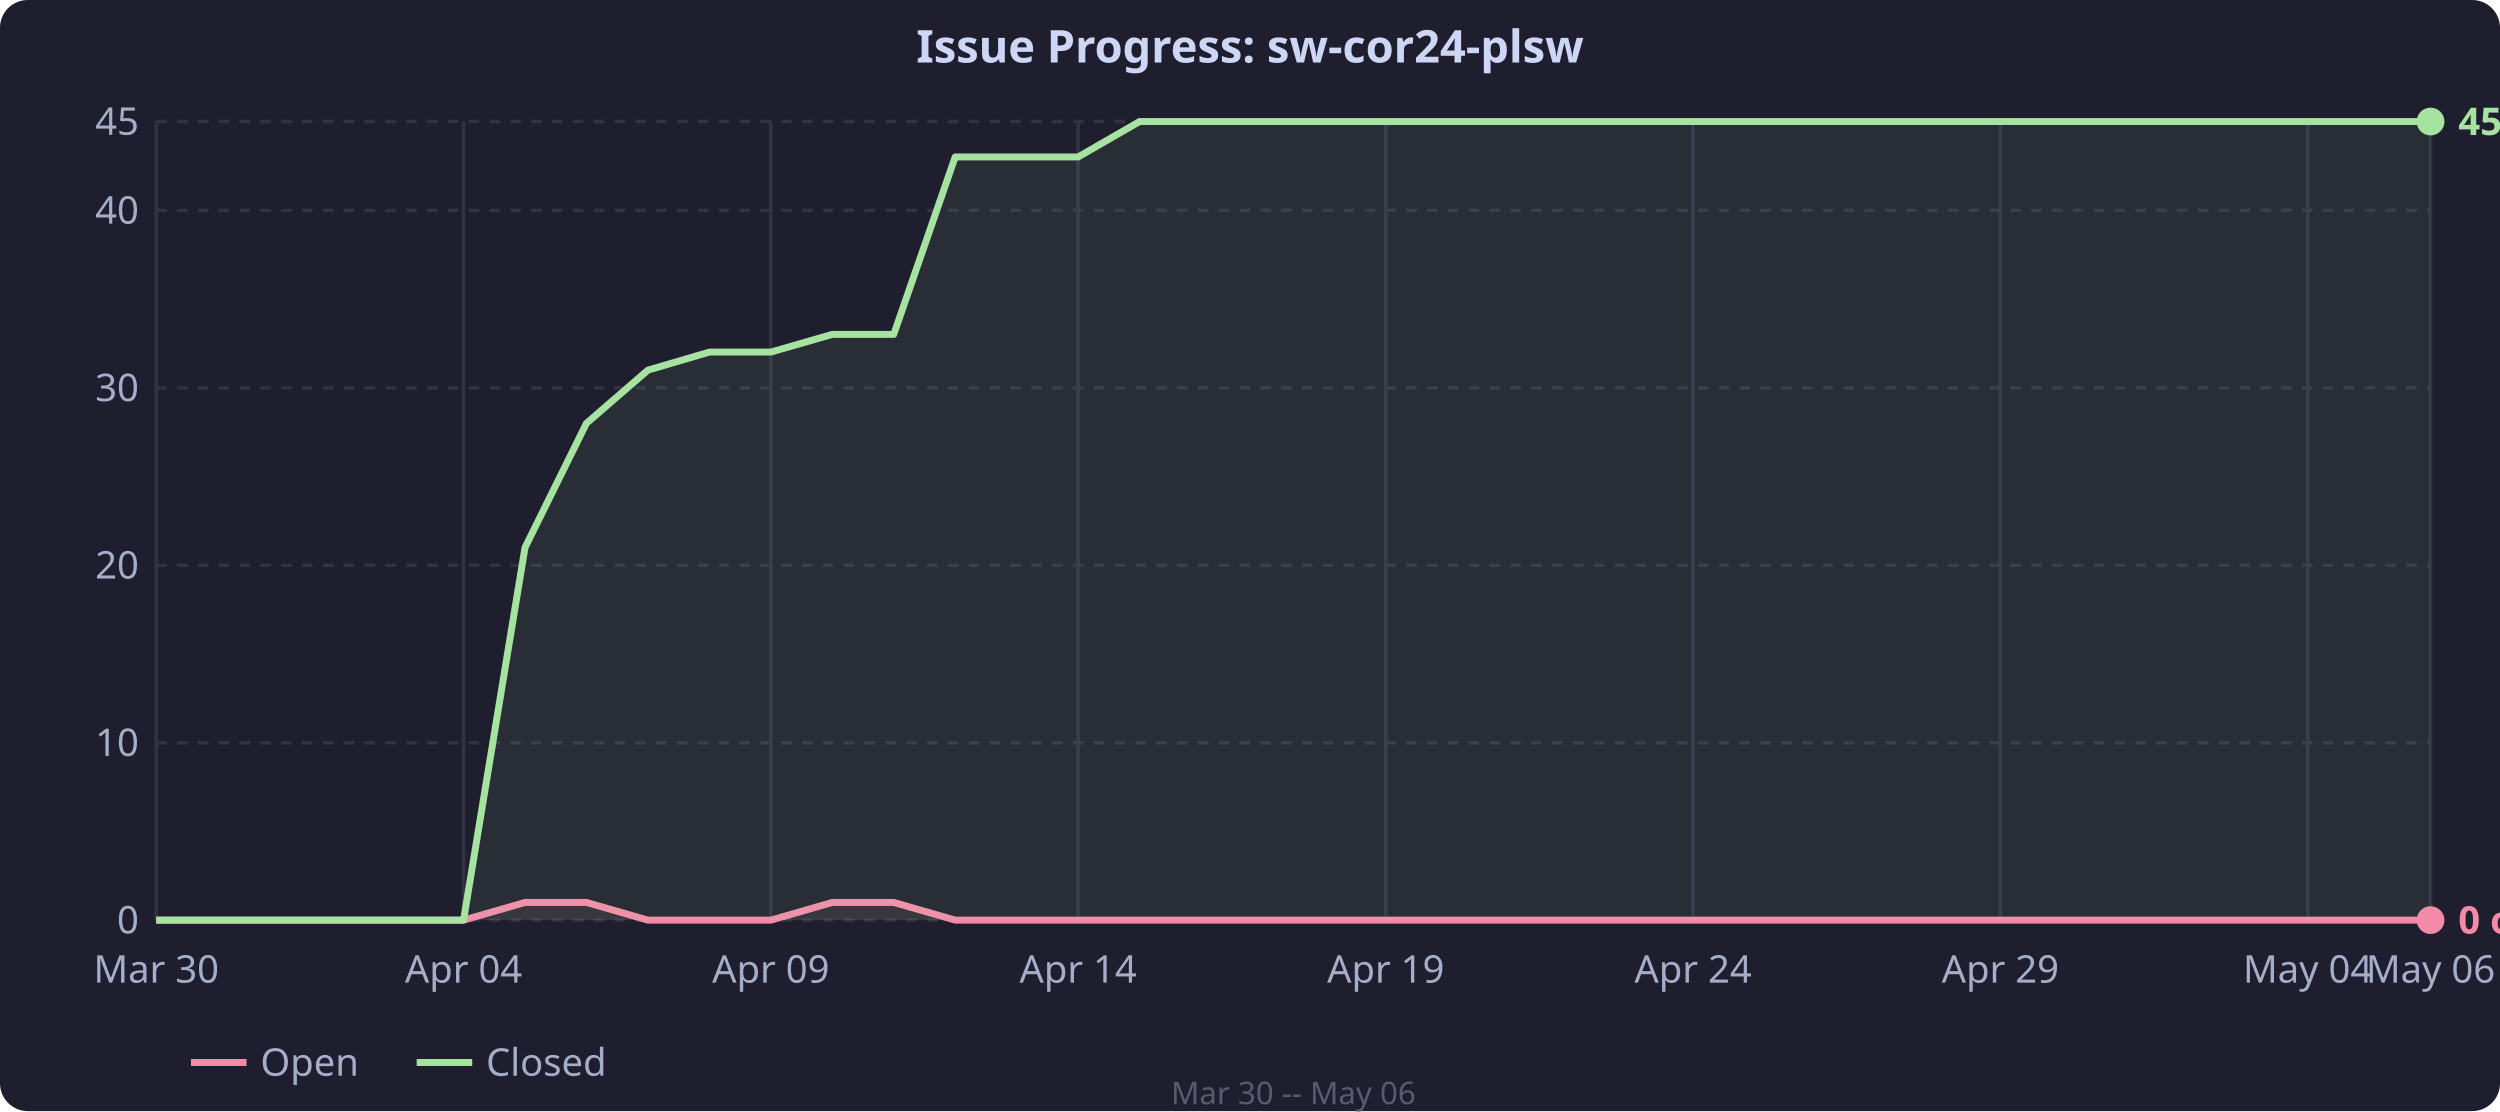
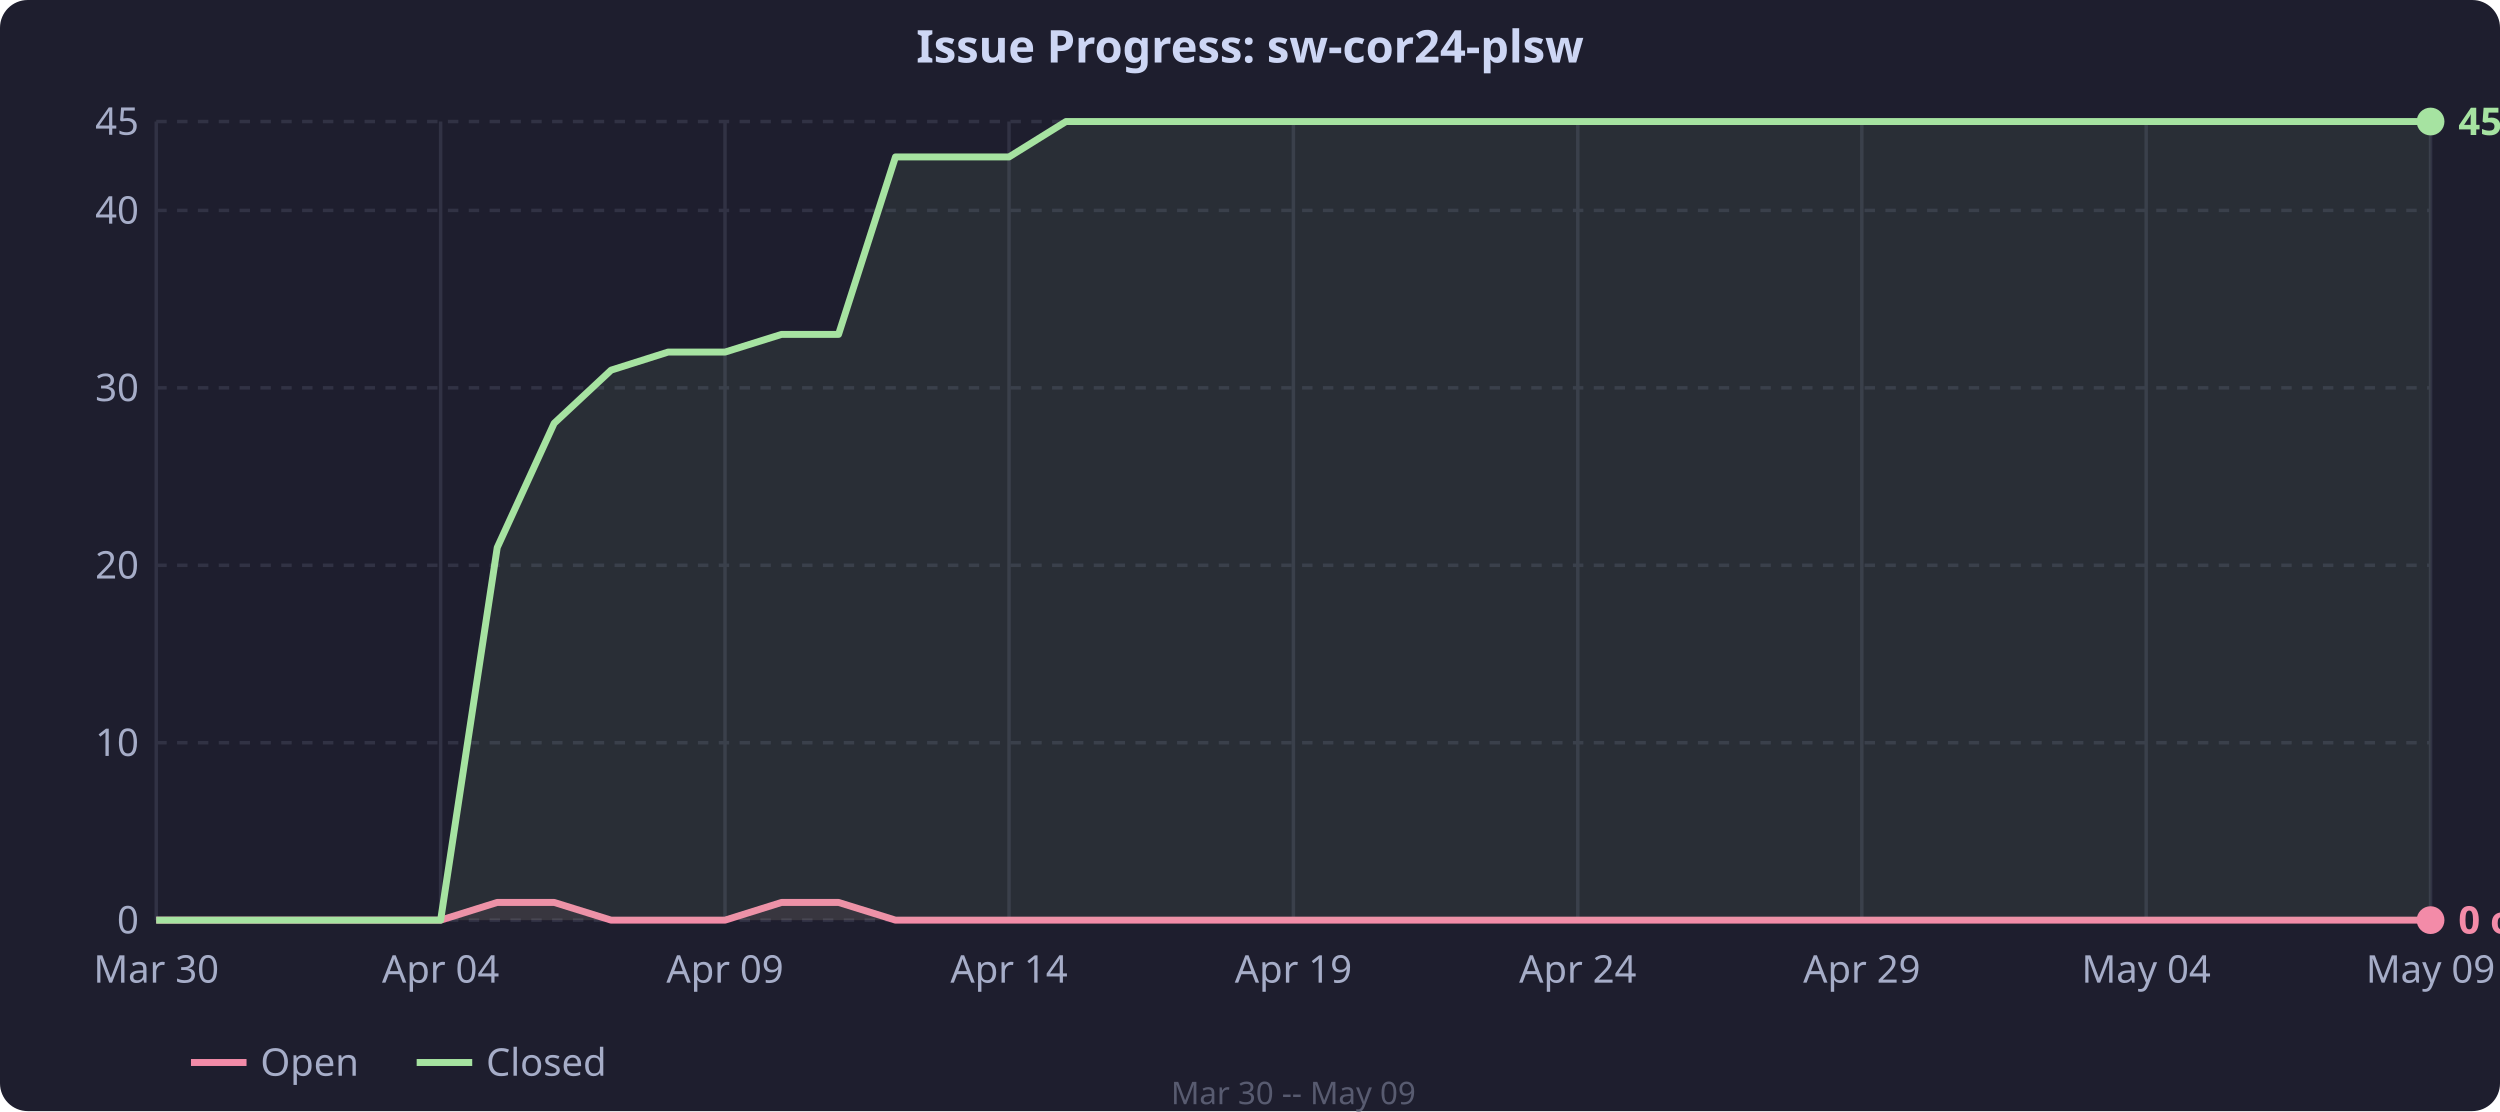
<svg xmlns="http://www.w3.org/2000/svg" viewBox="0 0 720 320" style="font-family: system-ui, sans-serif; font-size: 11px; color: #cdd6f4;">
  <rect width="720" height="320" fill="#1e1e2e" rx="8" />
  <line x1="45" y1="265.0" x2="700" y2="265.0" stroke="#313244" stroke-dasharray="3,3" />
  <text x="40" y="265.0" fill="#a6adc8" text-anchor="end" dominant-baseline="middle">0</text>
  <line x1="45" y1="213.9" x2="700" y2="213.9" stroke="#313244" stroke-dasharray="3,3" />
  <text x="40" y="213.9" fill="#a6adc8" text-anchor="end" dominant-baseline="middle">10</text>
  <line x1="45" y1="162.8" x2="700" y2="162.8" stroke="#313244" stroke-dasharray="3,3" />
  <text x="40" y="162.8" fill="#a6adc8" text-anchor="end" dominant-baseline="middle">20</text>
  <line x1="45" y1="111.7" x2="700" y2="111.7" stroke="#313244" stroke-dasharray="3,3" />
  <text x="40" y="111.7" fill="#a6adc8" text-anchor="end" dominant-baseline="middle">30</text>
  <line x1="45" y1="60.6" x2="700" y2="60.6" stroke="#313244" stroke-dasharray="3,3" />
  <text x="40" y="60.6" fill="#a6adc8" text-anchor="end" dominant-baseline="middle">40</text>
  <line x1="45" y1="35.0" x2="700" y2="35.0" stroke="#313244" stroke-dasharray="3,3" />
  <text x="40" y="35.0" fill="#a6adc8" text-anchor="end" dominant-baseline="middle">45</text>
  <text x="45.0" y="283" fill="#a6adc8" text-anchor="middle">Mar 30</text>
  <line x1="45.0" y1="35" x2="45.0" y2="265" stroke="#313244" />
-   <text x="133.5" y="283" fill="#a6adc8" text-anchor="middle">Apr 04</text>
-   <line x1="133.5" y1="35" x2="133.5" y2="265" stroke="#313244" />
-   <text x="222.0" y="283" fill="#a6adc8" text-anchor="middle">Apr 09</text>
-   <line x1="222.0" y1="35" x2="222.0" y2="265" stroke="#313244" />
-   <text x="310.5" y="283" fill="#a6adc8" text-anchor="middle">Apr 14</text>
-   <line x1="310.5" y1="35" x2="310.5" y2="265" stroke="#313244" />
-   <text x="399.1" y="283" fill="#a6adc8" text-anchor="middle">Apr 19</text>
-   <line x1="399.1" y1="35" x2="399.1" y2="265" stroke="#313244" />
-   <text x="487.6" y="283" fill="#a6adc8" text-anchor="middle">Apr 24</text>
-   <line x1="487.6" y1="35" x2="487.6" y2="265" stroke="#313244" />
-   <text x="576.1" y="283" fill="#a6adc8" text-anchor="middle">Apr 29</text>
-   <line x1="576.1" y1="35" x2="576.1" y2="265" stroke="#313244" />
-   <text x="664.6" y="283" fill="#a6adc8" text-anchor="middle">May 04</text>
-   <line x1="664.6" y1="35" x2="664.6" y2="265" stroke="#313244" />
-   <text x="700.0" y="283" fill="#a6adc8" text-anchor="middle">May 06</text>
+   <text x="126.9" y="283" fill="#a6adc8" text-anchor="middle">Apr 04</text>
+   <line x1="126.9" y1="35" x2="126.9" y2="265" stroke="#313244" />
+   <text x="208.8" y="283" fill="#a6adc8" text-anchor="middle">Apr 09</text>
+   <line x1="208.8" y1="35" x2="208.8" y2="265" stroke="#313244" />
+   <text x="290.6" y="283" fill="#a6adc8" text-anchor="middle">Apr 14</text>
+   <line x1="290.6" y1="35" x2="290.6" y2="265" stroke="#313244" />
+   <text x="372.5" y="283" fill="#a6adc8" text-anchor="middle">Apr 19</text>
+   <line x1="372.5" y1="35" x2="372.5" y2="265" stroke="#313244" />
+   <text x="454.4" y="283" fill="#a6adc8" text-anchor="middle">Apr 24</text>
+   <line x1="454.4" y1="35" x2="454.4" y2="265" stroke="#313244" />
+   <text x="536.2" y="283" fill="#a6adc8" text-anchor="middle">Apr 29</text>
+   <line x1="536.2" y1="35" x2="536.2" y2="265" stroke="#313244" />
+   <text x="618.1" y="283" fill="#a6adc8" text-anchor="middle">May 04</text>
+   <line x1="618.1" y1="35" x2="618.1" y2="265" stroke="#313244" />
+   <text x="700.0" y="283" fill="#a6adc8" text-anchor="middle">May 09</text>
  <line x1="700.0" y1="35" x2="700.0" y2="265" stroke="#313244" />
-   <polygon fill="rgba(243,139,168,0.08)" points="45.0,265.0 62.7,265.0 80.4,265.0 98.1,265.0 115.8,265.0 133.5,265.0 151.2,259.9 168.9,259.9 186.6,265.0 204.3,265.0 222.0,265.0 239.7,259.9 257.4,259.9 275.1,265.0 292.8,265.0 310.5,265.0 328.2,265.0 345.9,265.0 363.6,265.0 381.4,265.0 399.1,265.0 416.8,265.0 434.5,265.0 452.2,265.0 469.9,265.0 487.6,265.0 505.3,265.0 523.0,265.0 540.7,265.0 558.4,265.0 576.1,265.0 593.8,265.0 611.5,265.0 629.2,265.0 646.9,265.0 664.6,265.0 682.3,265.0 700.0,265.0 700.0,265.0 45.0,265.0" />
-   <polyline fill="none" stroke="#f38ba8" stroke-width="2" stroke-linejoin="round" points="45.0,265.0 62.7,265.0 80.4,265.0 98.1,265.0 115.8,265.0 133.5,265.0 151.2,259.9 168.9,259.9 186.6,265.0 204.3,265.0 222.0,265.0 239.7,259.9 257.4,259.9 275.1,265.0 292.8,265.0 310.5,265.0 328.2,265.0 345.9,265.0 363.6,265.0 381.4,265.0 399.1,265.0 416.8,265.0 434.5,265.0 452.2,265.0 469.9,265.0 487.6,265.0 505.3,265.0 523.0,265.0 540.7,265.0 558.4,265.0 576.1,265.0 593.8,265.0 611.5,265.0 629.2,265.0 646.9,265.0 664.6,265.0 682.3,265.0 700.0,265.0" />
-   <polygon fill="rgba(166,227,161,0.08)" points="45.0,265.0 62.7,265.0 80.4,265.0 98.1,265.0 115.8,265.0 133.5,265.0 151.2,157.7 168.9,121.9 186.6,106.6 204.3,101.4 222.0,101.4 239.7,96.3 257.4,96.3 275.1,45.2 292.8,45.2 310.5,45.2 328.2,35.0 345.9,35.0 363.6,35.0 381.4,35.0 399.1,35.0 416.8,35.0 434.5,35.0 452.2,35.0 469.9,35.0 487.6,35.0 505.3,35.0 523.0,35.0 540.7,35.0 558.4,35.0 576.1,35.0 593.8,35.0 611.5,35.0 629.2,35.0 646.9,35.0 664.6,35.0 682.3,35.0 700.0,35.0 700.0,265.0 45.0,265.0" />
-   <polyline fill="none" stroke="#a6e3a1" stroke-width="2" stroke-linejoin="round" points="45.0,265.0 62.7,265.0 80.4,265.0 98.1,265.0 115.8,265.0 133.5,265.0 151.2,157.7 168.9,121.9 186.6,106.6 204.3,101.4 222.0,101.4 239.7,96.3 257.4,96.3 275.1,45.2 292.8,45.2 310.5,45.2 328.2,35.0 345.9,35.0 363.6,35.0 381.4,35.0 399.1,35.0 416.8,35.0 434.5,35.0 452.2,35.0 469.9,35.0 487.6,35.0 505.3,35.0 523.0,35.0 540.7,35.0 558.4,35.0 576.1,35.0 593.8,35.0 611.5,35.0 629.2,35.0 646.9,35.0 664.6,35.0 682.3,35.0 700.0,35.0" />
+   <polygon fill="rgba(243,139,168,0.08)" points="45.0,265.0 61.4,265.0 77.8,265.0 94.1,265.0 110.5,265.0 126.9,265.0 143.2,259.9 159.6,259.9 176.0,265.0 192.4,265.0 208.8,265.0 225.1,259.9 241.5,259.9 257.9,265.0 274.2,265.0 290.6,265.0 307.0,265.0 323.4,265.0 339.8,265.0 356.1,265.0 372.5,265.0 388.9,265.0 405.2,265.0 421.6,265.0 438.0,265.0 454.4,265.0 470.8,265.0 487.1,265.0 503.5,265.0 519.9,265.0 536.2,265.0 552.6,265.0 569.0,265.0 585.4,265.0 601.8,265.0 618.1,265.0 634.5,265.0 650.9,265.0 667.2,265.0 683.6,265.0 700.0,265.0 700.0,265.0 45.0,265.0" />
+   <polyline fill="none" stroke="#f38ba8" stroke-width="2" stroke-linejoin="round" points="45.0,265.0 61.4,265.0 77.8,265.0 94.1,265.0 110.5,265.0 126.9,265.0 143.2,259.9 159.6,259.9 176.0,265.0 192.4,265.0 208.8,265.0 225.1,259.9 241.5,259.9 257.9,265.0 274.2,265.0 290.6,265.0 307.0,265.0 323.4,265.0 339.8,265.0 356.1,265.0 372.5,265.0 388.9,265.0 405.2,265.0 421.6,265.0 438.0,265.0 454.4,265.0 470.8,265.0 487.1,265.0 503.5,265.0 519.9,265.0 536.2,265.0 552.6,265.0 569.0,265.0 585.4,265.0 601.8,265.0 618.1,265.0 634.5,265.0 650.9,265.0 667.2,265.0 683.6,265.0 700.0,265.0" />
+   <polygon fill="rgba(166,227,161,0.08)" points="45.0,265.0 61.4,265.0 77.8,265.0 94.1,265.0 110.5,265.0 126.9,265.0 143.2,157.7 159.6,121.9 176.0,106.6 192.4,101.4 208.8,101.4 225.1,96.3 241.5,96.3 257.9,45.2 274.2,45.2 290.6,45.2 307.0,35.0 323.4,35.0 339.8,35.0 356.1,35.0 372.5,35.0 388.9,35.0 405.2,35.0 421.6,35.0 438.0,35.0 454.4,35.0 470.8,35.0 487.1,35.0 503.5,35.0 519.9,35.0 536.2,35.0 552.6,35.0 569.0,35.0 585.4,35.0 601.8,35.0 618.1,35.0 634.5,35.0 650.9,35.0 667.2,35.0 683.6,35.0 700.0,35.0 700.0,265.0 45.0,265.0" />
+   <polyline fill="none" stroke="#a6e3a1" stroke-width="2" stroke-linejoin="round" points="45.0,265.0 61.4,265.0 77.8,265.0 94.1,265.0 110.5,265.0 126.9,265.0 143.2,157.7 159.6,121.9 176.0,106.6 192.4,101.4 208.8,101.4 225.1,96.3 241.5,96.3 257.9,45.2 274.2,45.2 290.6,45.2 307.0,35.0 323.4,35.0 339.8,35.0 356.1,35.0 372.5,35.0 388.9,35.0 405.2,35.0 421.6,35.0 438.0,35.0 454.4,35.0 470.8,35.0 487.1,35.0 503.5,35.0 519.9,35.0 536.2,35.0 552.6,35.0 569.0,35.0 585.4,35.0 601.8,35.0 618.1,35.0 634.5,35.0 650.9,35.0 667.2,35.0 683.6,35.0 700.0,35.0" />
  <circle cx="700.0" cy="265.0" r="4" fill="#f38ba8" />
  <circle cx="700.0" cy="35.0" r="4" fill="#a6e3a1" />
  <text x="708.0" y="265.0" fill="#f38ba8" text-anchor="start" dominant-baseline="middle" font-size="11px" font-weight="600">0 open</text>
  <text x="708.0" y="35.0" fill="#a6e3a1" text-anchor="start" dominant-baseline="middle" font-size="11px" font-weight="600">45 closed</text>
  <text x="360" y="18" fill="#cdd6f4" text-anchor="middle" font-size="13px" font-weight="600">Issue Progress: sw-cor24-plsw</text>
  <line x1="55" y1="306" x2="71" y2="306" stroke="#f38ba8" stroke-width="2" />
  <text x="75" y="306" fill="#a6adc8" dominant-baseline="middle">Open</text>
  <line x1="120" y1="306" x2="136" y2="306" stroke="#a6e3a1" stroke-width="2" />
  <text x="140" y="306" fill="#a6adc8" dominant-baseline="middle">Closed</text>
-   <text x="372.5" y="318" fill="#585b70" text-anchor="middle" font-size="9px">Mar 30 -- May 06</text>
+   <text x="372.5" y="318" fill="#585b70" text-anchor="middle" font-size="9px">Mar 30 -- May 09</text>
</svg>
